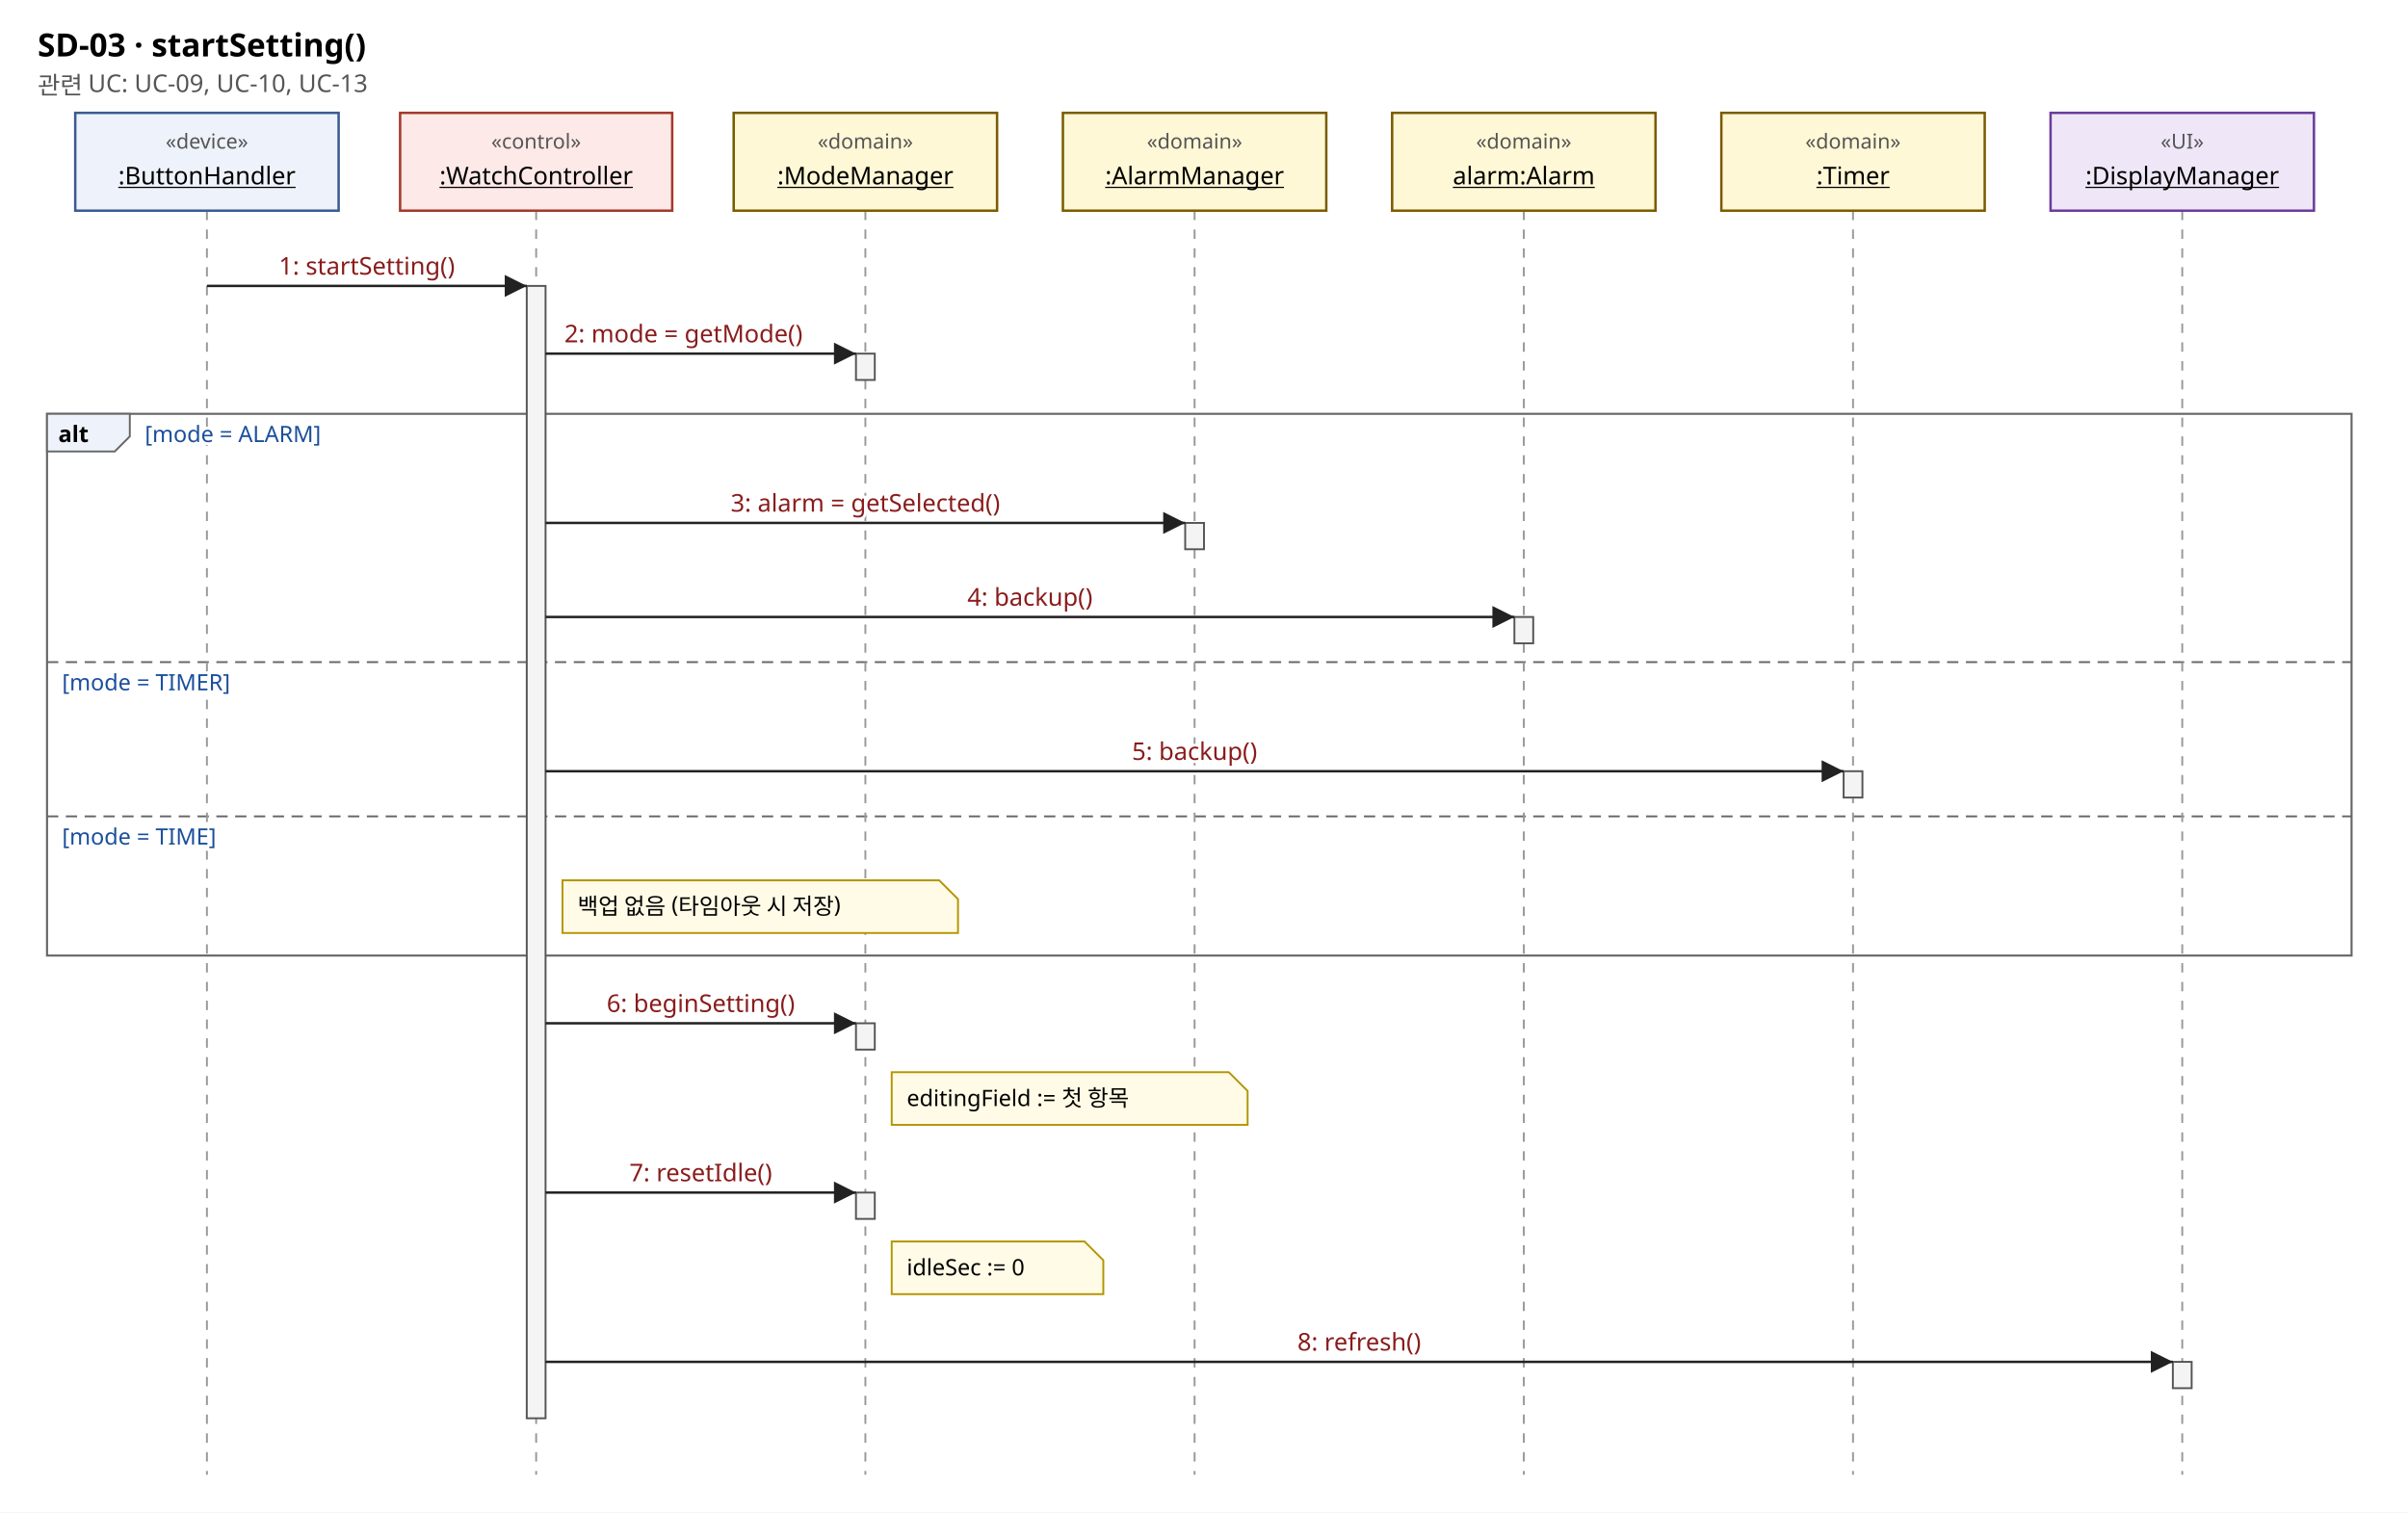
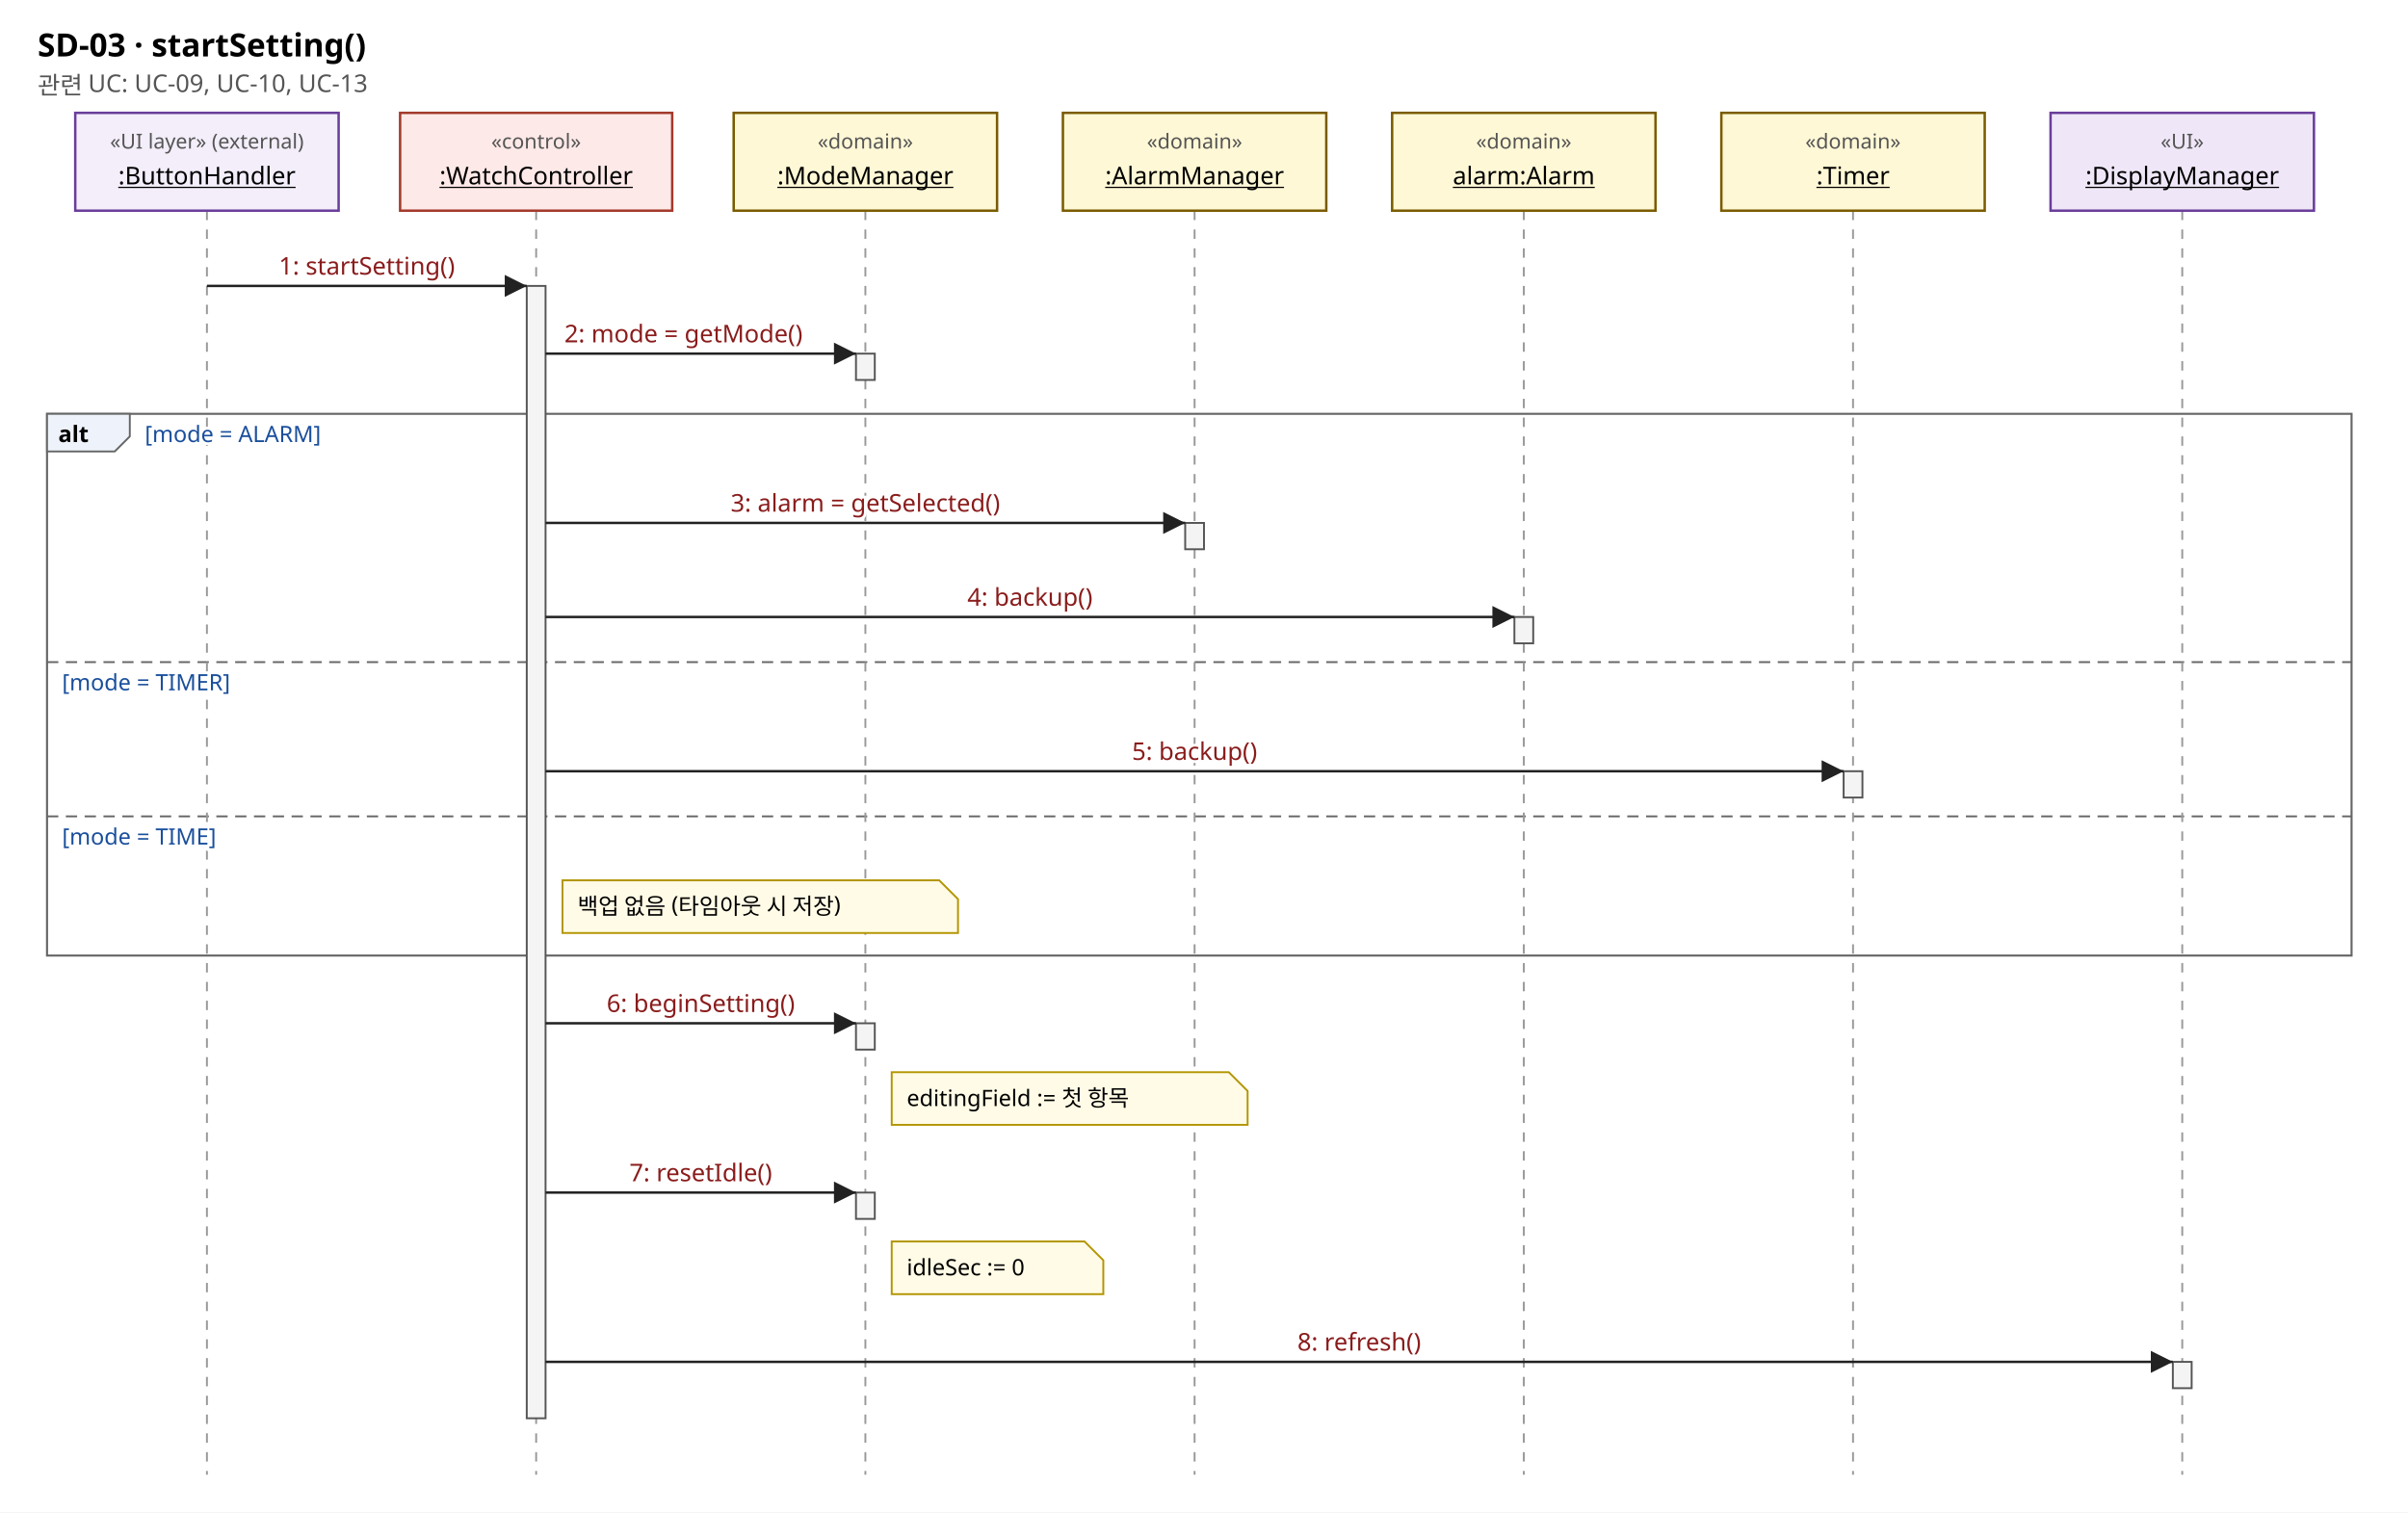
<svg xmlns="http://www.w3.org/2000/svg" width="1280" height="804" viewBox="0 0 1280 804" font-family="Malgun Gothic, Apple SD Gothic Neo, Noto Sans KR, WenQuanYi Zen Hei, sans-serif">
  <defs>
    <marker id="f" viewBox="0 0 10 10" refX="10" refY="5" markerWidth="9" markerHeight="9" orient="auto">
      <path d="M0,0 L10,5 L0,10 z" fill="#222" />
    </marker>
  </defs>
  <rect width="1280" height="804" fill="#fff" />
  <text x="20" y="30" font-size="17" font-weight="bold">SD-03 · startSetting()</text>
  <text x="20" y="50" font-size="13" fill="#555">관련 UC: UC-09, UC-10, UC-13</text>
  <rect x="25" y="220" width="1225" height="288" fill="none" stroke="#666" stroke-width="1.1" />
  <path d="M25,220 h44 v12 l-8,8 h-36 z" fill="#eef2fa" stroke="#666" />
  <text x="31" y="235" font-size="12" font-weight="bold">alt</text>
  <line x1="25" y1="352" x2="1250" y2="352" stroke="#666" stroke-dasharray="6 4" />
  <line x1="25" y1="434" x2="1250" y2="434" stroke="#666" stroke-dasharray="6 4" />
  <line x1="110" y1="112" x2="110" y2="784" stroke="#999" stroke-dasharray="5 5" />
-   <rect x="40.0" y="60" width="140" height="52" fill="#eef2fa" stroke="#3b5b92" stroke-width="1.3" />
-   <text x="110" y="79" text-anchor="middle" font-size="11" fill="#555">«device»</text>
+   <rect x="40.0" y="60" width="140" height="52" fill="#f3eefa" stroke="#6a3d9a" stroke-width="1.3" />
+   <text x="110" y="79" text-anchor="middle" font-size="11" fill="#555">«UI layer» (external)</text>
  <text x="110" y="98" text-anchor="middle" font-size="13" text-decoration="underline">:ButtonHandler</text>
  <line x1="285" y1="112" x2="285" y2="784" stroke="#999" stroke-dasharray="5 5" />
  <rect x="212.68" y="60" width="144.64" height="52" fill="#fde9e7" stroke="#a33a2c" stroke-width="1.3" />
  <text x="285" y="79" text-anchor="middle" font-size="11" fill="#555">«control»</text>
  <text x="285" y="98" text-anchor="middle" font-size="13" text-decoration="underline">:WatchController</text>
  <line x1="460" y1="112" x2="460" y2="784" stroke="#999" stroke-dasharray="5 5" />
  <rect x="390.0" y="60" width="140" height="52" fill="#fff8d6" stroke="#7a5c00" stroke-width="1.3" />
  <text x="460" y="79" text-anchor="middle" font-size="11" fill="#555">«domain»</text>
  <text x="460" y="98" text-anchor="middle" font-size="13" text-decoration="underline">:ModeManager</text>
  <line x1="635" y1="112" x2="635" y2="784" stroke="#999" stroke-dasharray="5 5" />
  <rect x="565.0" y="60" width="140" height="52" fill="#fff8d6" stroke="#7a5c00" stroke-width="1.3" />
  <text x="635" y="79" text-anchor="middle" font-size="11" fill="#555">«domain»</text>
  <text x="635" y="98" text-anchor="middle" font-size="13" text-decoration="underline">:AlarmManager</text>
  <line x1="810" y1="112" x2="810" y2="784" stroke="#999" stroke-dasharray="5 5" />
  <rect x="740.0" y="60" width="140" height="52" fill="#fff8d6" stroke="#7a5c00" stroke-width="1.3" />
  <text x="810" y="79" text-anchor="middle" font-size="11" fill="#555">«domain»</text>
  <text x="810" y="98" text-anchor="middle" font-size="13" text-decoration="underline">alarm:Alarm</text>
  <line x1="985" y1="112" x2="985" y2="784" stroke="#999" stroke-dasharray="5 5" />
  <rect x="915.0" y="60" width="140" height="52" fill="#fff8d6" stroke="#7a5c00" stroke-width="1.3" />
  <text x="985" y="79" text-anchor="middle" font-size="11" fill="#555">«domain»</text>
  <text x="985" y="98" text-anchor="middle" font-size="13" text-decoration="underline">:Timer</text>
  <line x1="1160" y1="112" x2="1160" y2="784" stroke="#999" stroke-dasharray="5 5" />
  <rect x="1090.0" y="60" width="140" height="52" fill="#efe7f7" stroke="#6a3d9a" stroke-width="1.3" />
  <text x="1160" y="79" text-anchor="middle" font-size="11" fill="#555">«UI»</text>
  <text x="1160" y="98" text-anchor="middle" font-size="13" text-decoration="underline">:DisplayManager</text>
  <rect x="455" y="188" width="10" height="14" fill="#f4f4f4" stroke="#555" />
  <rect x="630" y="278" width="10" height="14" fill="#f4f4f4" stroke="#555" />
  <rect x="805" y="328" width="10" height="14" fill="#f4f4f4" stroke="#555" />
  <rect x="980" y="410" width="10" height="14" fill="#f4f4f4" stroke="#555" />
  <rect x="455" y="544" width="10" height="14" fill="#f4f4f4" stroke="#555" />
  <rect x="455" y="634" width="10" height="14" fill="#f4f4f4" stroke="#555" />
  <rect x="1155" y="724" width="10" height="14" fill="#f4f4f4" stroke="#555" />
  <rect x="280" y="152" width="10" height="602" fill="#f4f4f4" stroke="#555" />
  <line x1="110" y1="152" x2="280" y2="152" stroke="#222" stroke-width="1.3" marker-end="url(#f)" />
  <text x="195.0" y="146" text-anchor="middle" font-size="13" fill="#8a1c1c" stroke="#fff" stroke-width="3" paint-order="stroke">1: startSetting()</text>
  <line x1="290" y1="188" x2="455" y2="188" stroke="#222" stroke-width="1.3" marker-end="url(#f)" />
  <text x="300" y="182" font-size="13" fill="#8a1c1c" stroke="#fff" stroke-width="3" paint-order="stroke">2: mode = getMode()</text>
  <line x1="290" y1="278" x2="630" y2="278" stroke="#222" stroke-width="1.3" marker-end="url(#f)" />
  <text x="460.0" y="272" text-anchor="middle" font-size="13" fill="#8a1c1c" stroke="#fff" stroke-width="3" paint-order="stroke">3: alarm = getSelected()</text>
  <line x1="290" y1="328" x2="805" y2="328" stroke="#222" stroke-width="1.3" marker-end="url(#f)" />
  <text x="547.5" y="322" text-anchor="middle" font-size="13" fill="#8a1c1c" stroke="#fff" stroke-width="3" paint-order="stroke">4: backup()</text>
  <line x1="290" y1="410" x2="980" y2="410" stroke="#222" stroke-width="1.3" marker-end="url(#f)" />
  <text x="635.0" y="404" text-anchor="middle" font-size="13" fill="#8a1c1c" stroke="#fff" stroke-width="3" paint-order="stroke">5: backup()</text>
  <path d="M299,468 h200.24 l10,10 v18 h-210.24 z" fill="#fffbe6" stroke="#b39500" />
  <text x="307" y="486" font-size="12">백업 없음 (타임아웃 시 저장)</text>
  <line x1="290" y1="544" x2="455" y2="544" stroke="#222" stroke-width="1.3" marker-end="url(#f)" />
  <text x="372.5" y="538" text-anchor="middle" font-size="13" fill="#8a1c1c" stroke="#fff" stroke-width="3" paint-order="stroke">6: beginSetting()</text>
  <path d="M474,570 h179.18 l10,10 v18 h-189.18 z" fill="#fffbe6" stroke="#b39500" />
  <text x="482" y="588" font-size="12">editingField := 첫 항목</text>
  <line x1="290" y1="634" x2="455" y2="634" stroke="#222" stroke-width="1.3" marker-end="url(#f)" />
  <text x="372.5" y="628" text-anchor="middle" font-size="13" fill="#8a1c1c" stroke="#fff" stroke-width="3" paint-order="stroke">7: resetIdle()</text>
  <path d="M474,660 h102.48 l10,10 v18 h-112.48 z" fill="#fffbe6" stroke="#b39500" />
  <text x="482" y="678" font-size="12">idleSec := 0</text>
  <line x1="290" y1="724" x2="1155" y2="724" stroke="#222" stroke-width="1.3" marker-end="url(#f)" />
  <text x="722.5" y="718" text-anchor="middle" font-size="13" fill="#8a1c1c" stroke="#fff" stroke-width="3" paint-order="stroke">8: refresh()</text>
  <text x="77" y="235" font-size="12" fill="#1a4f9c" stroke="#fff" stroke-width="3" paint-order="stroke">[mode = ALARM]</text>
  <text x="33" y="367" font-size="12" fill="#1a4f9c" stroke="#fff" stroke-width="3" paint-order="stroke">[mode = TIMER]</text>
  <text x="33" y="449" font-size="12" fill="#1a4f9c" stroke="#fff" stroke-width="3" paint-order="stroke">[mode = TIME]</text>
</svg>
